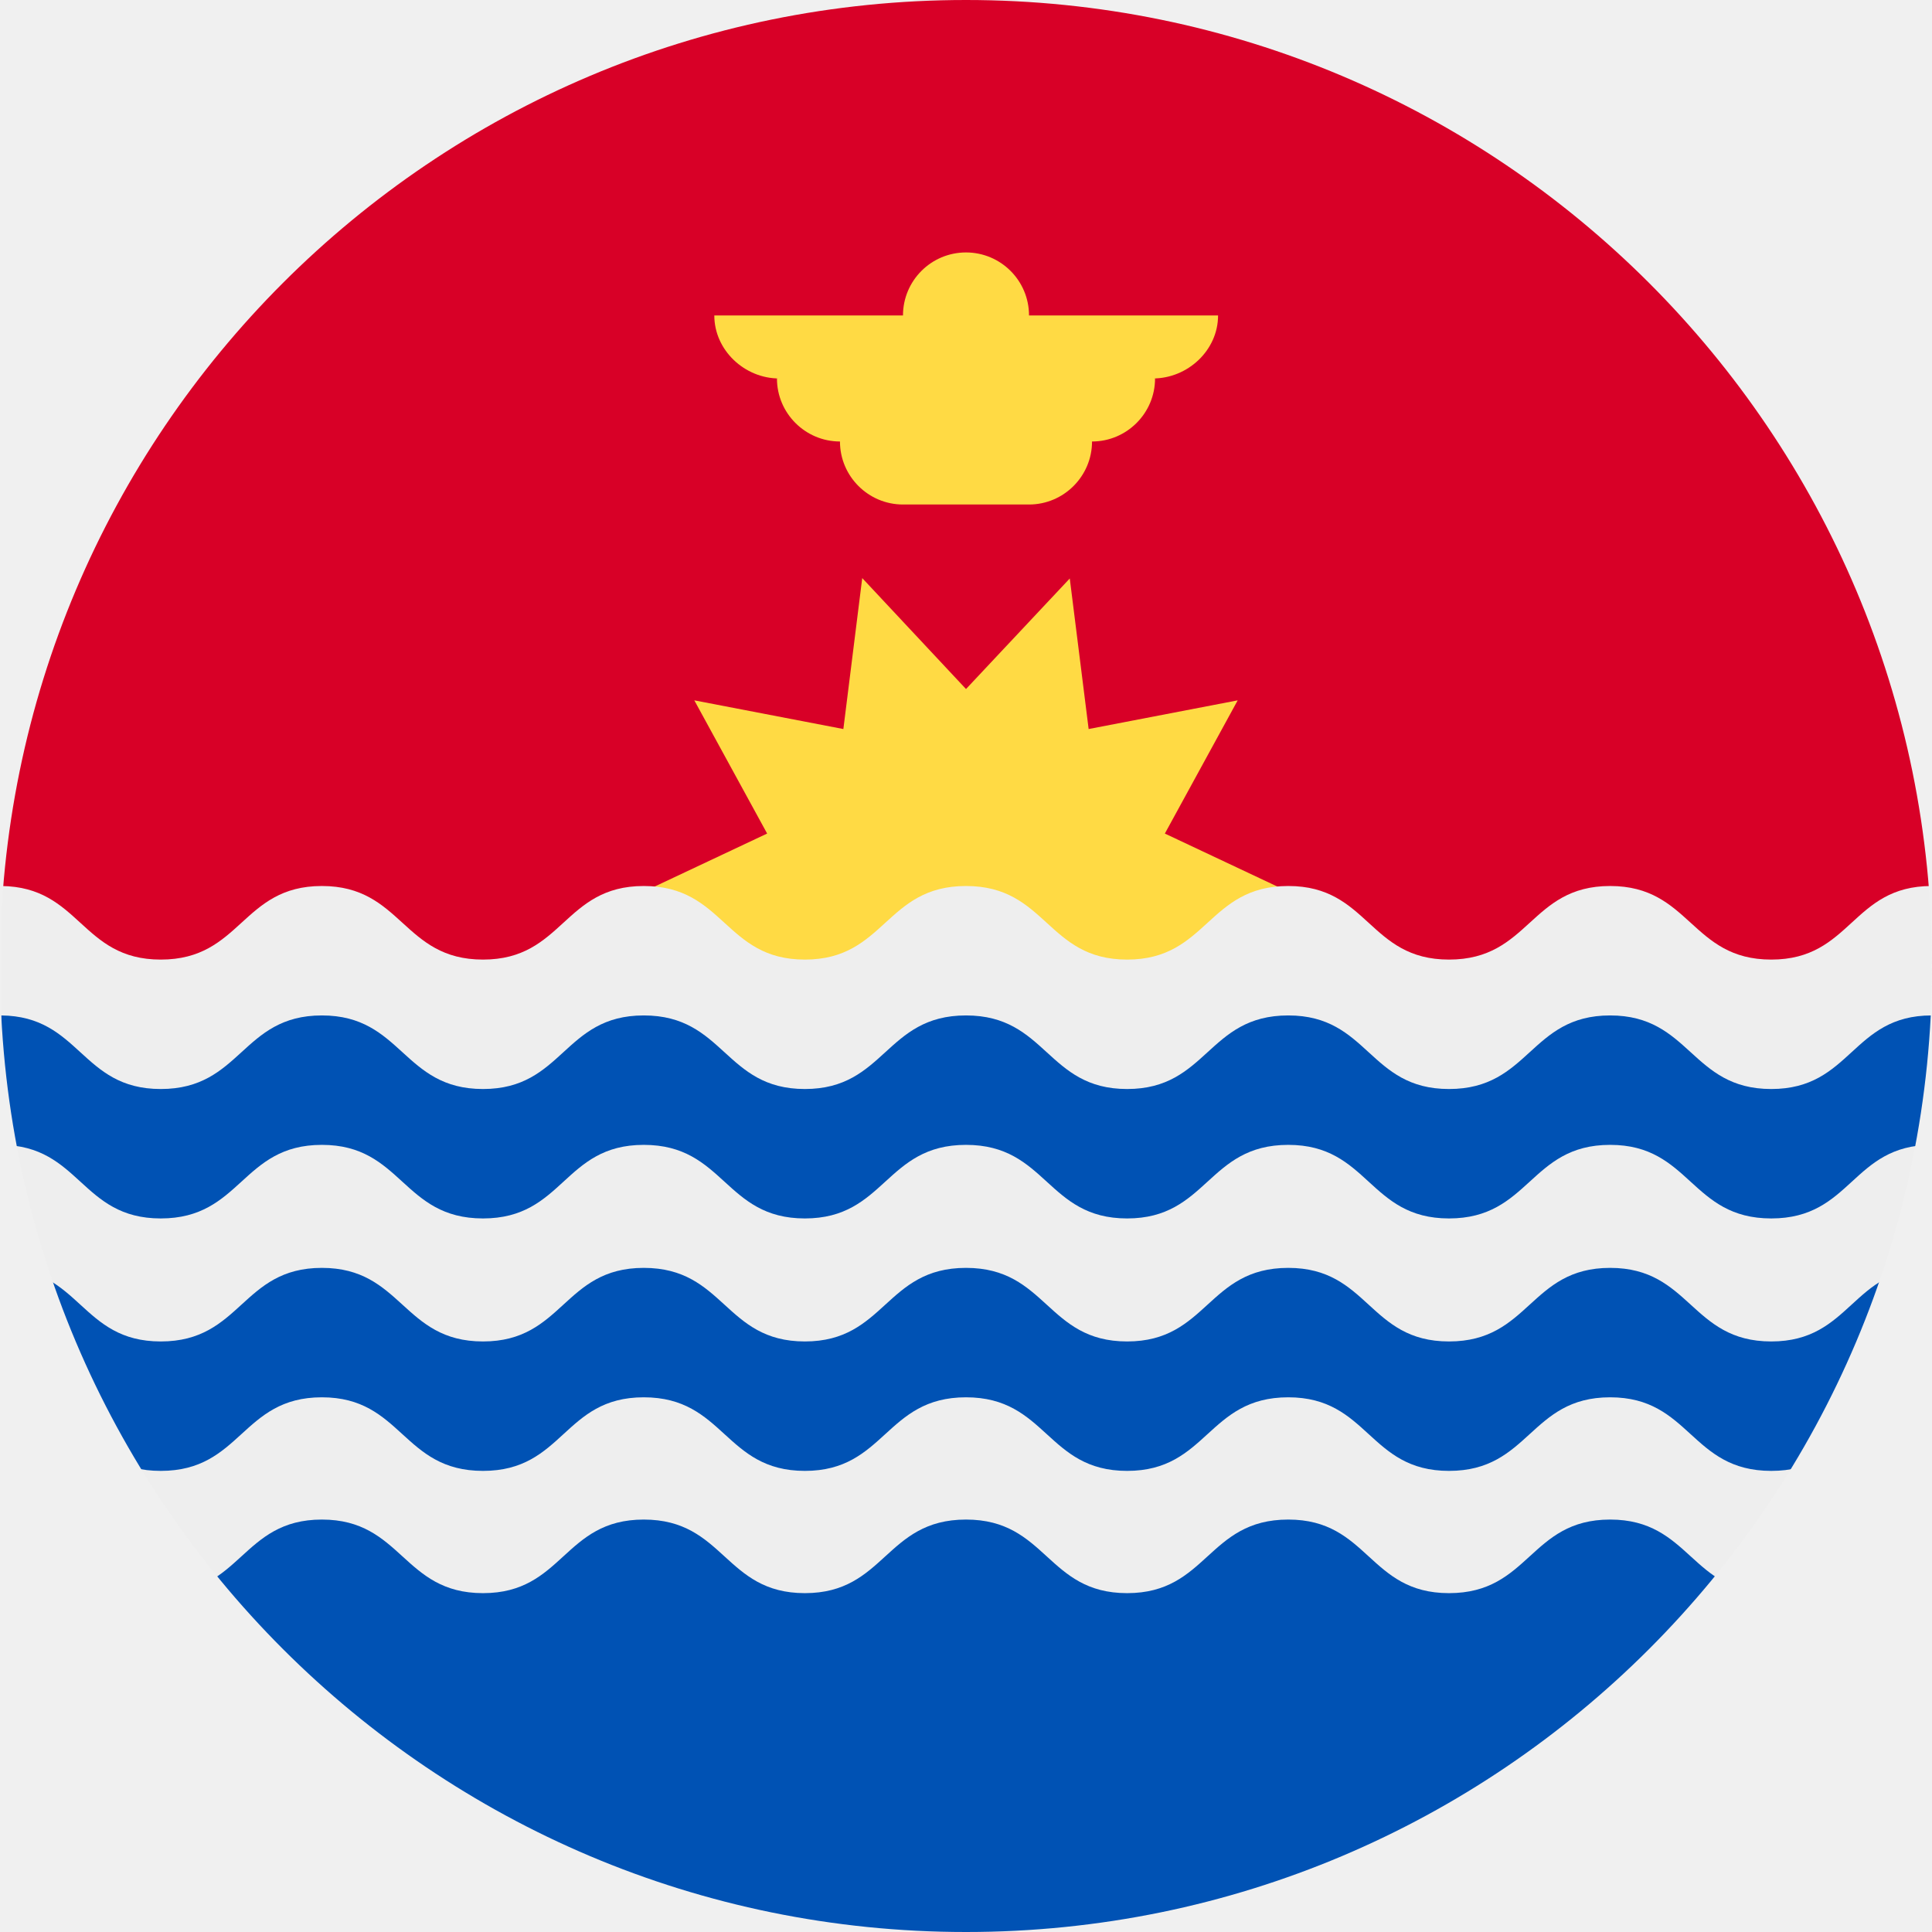
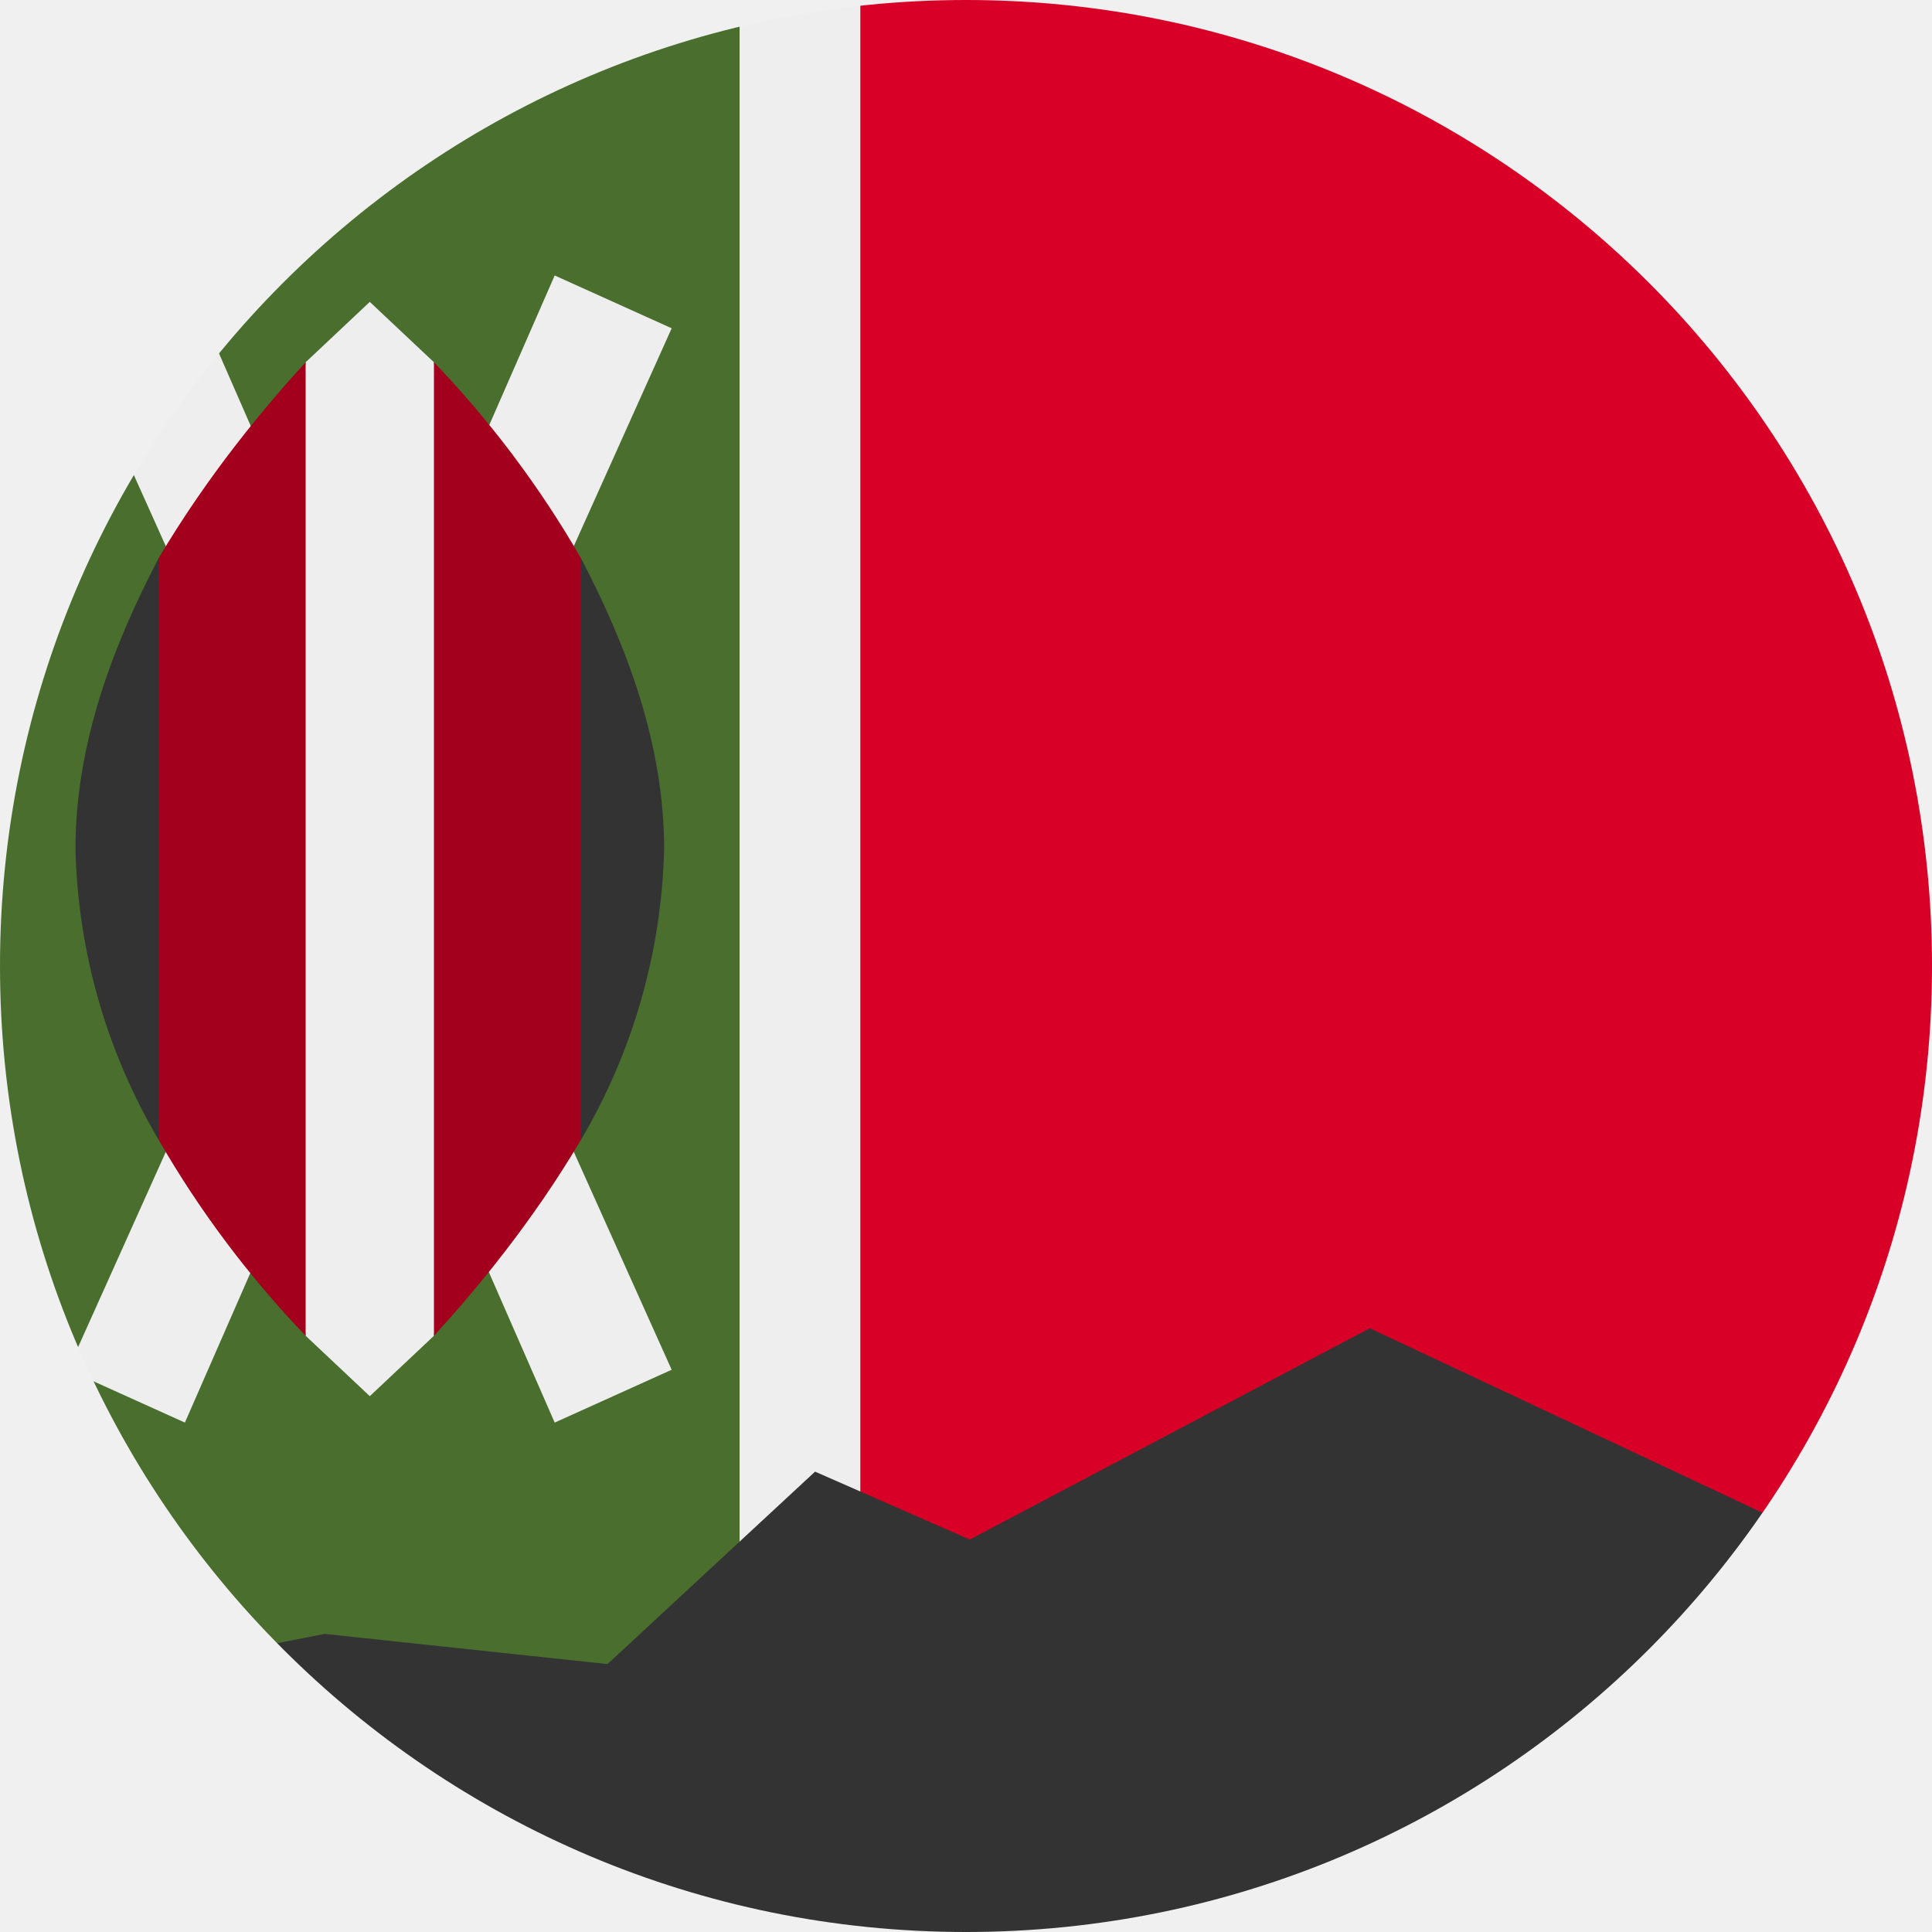
<svg xmlns="http://www.w3.org/2000/svg" width="512" height="512" viewBox="0 0 512 512">
  <mask id="a">
    <circle cx="256" cy="256" r="256" fill="#fff" />
  </mask>
  <g mask="url(#a)">
-     <path fill="#d80027" d="M0 0h512l-.1 234.8-254.7 260.9L.3 234.8z" />
-     <path fill="#ffda44" d="m345 238-36.3 17.2 19.3 35.2-39.5-7.5-5 39.9-27.5-29.4-27.5 29.4-5-40-39.5 7.6 19.3-35.2L167 238l36.3-17.1-19.3-35.3 39.5 7.6 5-40 27.5 29.4 27.5-29.3 5 39.9 39.5-7.6-19.3 35.3zM322.8 83.6h-50.1a16.7 16.7 0 0 0-33.4 0h-50c0 9.2 8 16.7 17.2 16.7h-.6c0 9.2 7.5 16.7 16.7 16.7 0 9.2 7.5 16.7 16.7 16.7h33.4c9.2 0 16.7-7.5 16.7-16.7 9.2 0 16.7-7.5 16.7-16.7h-.6c9.3 0 17.3-7.5 17.3-16.7z" />
-     <path fill="#eee" d="M85.3 234.8c-21.3 0-21.3 19.5-42.7 19.5-21.2 0-21.3-19.3-42.3-19.5v34.3l12.3 18.2L.3 303.4V336l12.8 18.2L.3 370.3v32.4l39.1 49.4 441.2 3 31.3-52.4v-32.4l-8.2-16.4 8.2-17.9v-32.6l-10.3-14 10.3-20.3v-34.3c-21.2 0-21.2 19.5-42.5 19.5s-21.4-19.5-42.7-19.5c-21.3 0-21.3 19.5-42.7 19.5-21.3 0-21.3-19.5-42.6-19.5-21.4 0-21.4 19.5-42.7 19.5-21.3 0-21.3-19.5-42.7-19.5-21.4 0-21.4 19.5-42.7 19.5-21.3 0-21.3-19.5-42.7-19.5-21.3 0-21.3 19.5-42.6 19.5s-21.4-19.5-42.7-19.5z" />
-     <path fill="#0052b4" d="M85.3 269.1c-21.3 0-21.3 19.5-42.7 19.5-21.2 0-21.3-19.3-42.3-19.5v34.3c21 .2 21.1 19.5 42.3 19.5 21.4 0 21.4-19.5 42.7-19.5 21.3 0 21.3 19.5 42.7 19.5 21.4 0 21.3-19.5 42.6-19.5 21.4 0 21.4 19.5 42.7 19.5 21.3 0 21.3-19.5 42.7-19.5 21.4 0 21.4 19.5 42.7 19.5 21.3 0 21.3-19.5 42.7-19.5 21.3 0 21.3 19.5 42.6 19.5 21.4 0 21.4-19.5 42.7-19.5 21.3 0 21.3 19.5 42.7 19.5 21.4 0 21.3-19.4 42.5-19.5v-34.3c-21.2 0-21.2 19.5-42.5 19.5s-21.4-19.5-42.7-19.5c-21.3 0-21.3 19.5-42.7 19.5-21.3 0-21.3-19.5-42.6-19.5-21.4 0-21.4 19.5-42.7 19.5-21.3 0-21.3-19.5-42.7-19.5-21.4 0-21.4 19.5-42.7 19.5-21.3 0-21.3-19.5-42.7-19.5-21.3 0-21.3 19.5-42.6 19.5s-21.4-19.5-42.7-19.5zm0 66.9C64 336 64 355.5 42.6 355.5c-21.2 0-21.3-19.3-42.3-19.5v34.3c21 .2 21.1 19.5 42.3 19.5 21.4 0 21.4-19.5 42.7-19.5 21.3 0 21.3 19.5 42.7 19.5 21.4 0 21.3-19.5 42.6-19.5 21.4 0 21.4 19.5 42.7 19.5 21.3 0 21.3-19.5 42.7-19.5 21.4 0 21.4 19.5 42.7 19.5 21.3 0 21.3-19.5 42.7-19.5 21.3 0 21.3 19.5 42.6 19.5 21.4 0 21.4-19.5 42.7-19.5 21.3 0 21.3 19.5 42.7 19.5 21.4 0 21.3-19.4 42.5-19.5V336c-21.2 0-21.2 19.5-42.5 19.5S448 336 426.7 336c-21.3 0-21.3 19.5-42.7 19.5-21.3 0-21.3-19.5-42.6-19.5-21.4 0-21.4 19.5-42.7 19.5-21.3 0-21.3-19.5-42.7-19.5-21.4 0-21.4 19.5-42.7 19.5-21.3 0-21.3-19.5-42.7-19.5-21.3 0-21.3 19.5-42.6 19.5S106.6 336 85.3 336zm0 66.7c-21.3 0-21.3 19.5-42.7 19.5-21.2 0-21.3-19.3-42.3-19.5L0 512h512l-.1-109.3c-21.2 0-21.2 19.5-42.5 19.5s-21.4-19.5-42.7-19.5c-21.3 0-21.3 19.5-42.7 19.5-21.3 0-21.3-19.5-42.6-19.5-21.4 0-21.4 19.5-42.7 19.5-21.3 0-21.3-19.5-42.7-19.5-21.4 0-21.4 19.5-42.7 19.5-21.3 0-21.3-19.5-42.7-19.5-21.3 0-21.3 19.5-42.6 19.5s-21.4-19.5-42.7-19.5z" />
+     <path fill="#eee" d="m228 0 32 211-32 211h-32l-32-211L196 0Z" />
+     <path fill="#496e2d" d="M196 0v450H0V0Z" />
+     <path fill="#eee" d="m178 87-31-14-49 112L49 73 18 87l62 138-62 138 31 14 49-112 49 112 31-14-62-138Z" />
+     <path fill="#eee" d="M98 80 81 96 65 224l16 130 17 16 17-16 15-131-15-127-17-16Z" />
+     <path fill="#333" d="m154 148-10 76 10 78a159 159 0 0 0 22-77c0-28-10-54-22-77zm-112 0 9 74-9 80a159 159 0 0 1-22-77c0-28 10-54 22-77z" />
+     <path fill="#a2001d" d="M42 148v154a269 269 0 0 0 39 52V96c-11 12-26 30-39 52zm112 0a269 269 0 0 0-39-52v258c11-12 26-30 39-52V148Z" />
+     <path fill="#d80027" d="M512 0v422H228V0Z" />
+     <path fill="#333" d="m0 450 86-17 75 8 55-51 41 18 106-56 149 70v90H0Z" />
  </g>
</svg>
